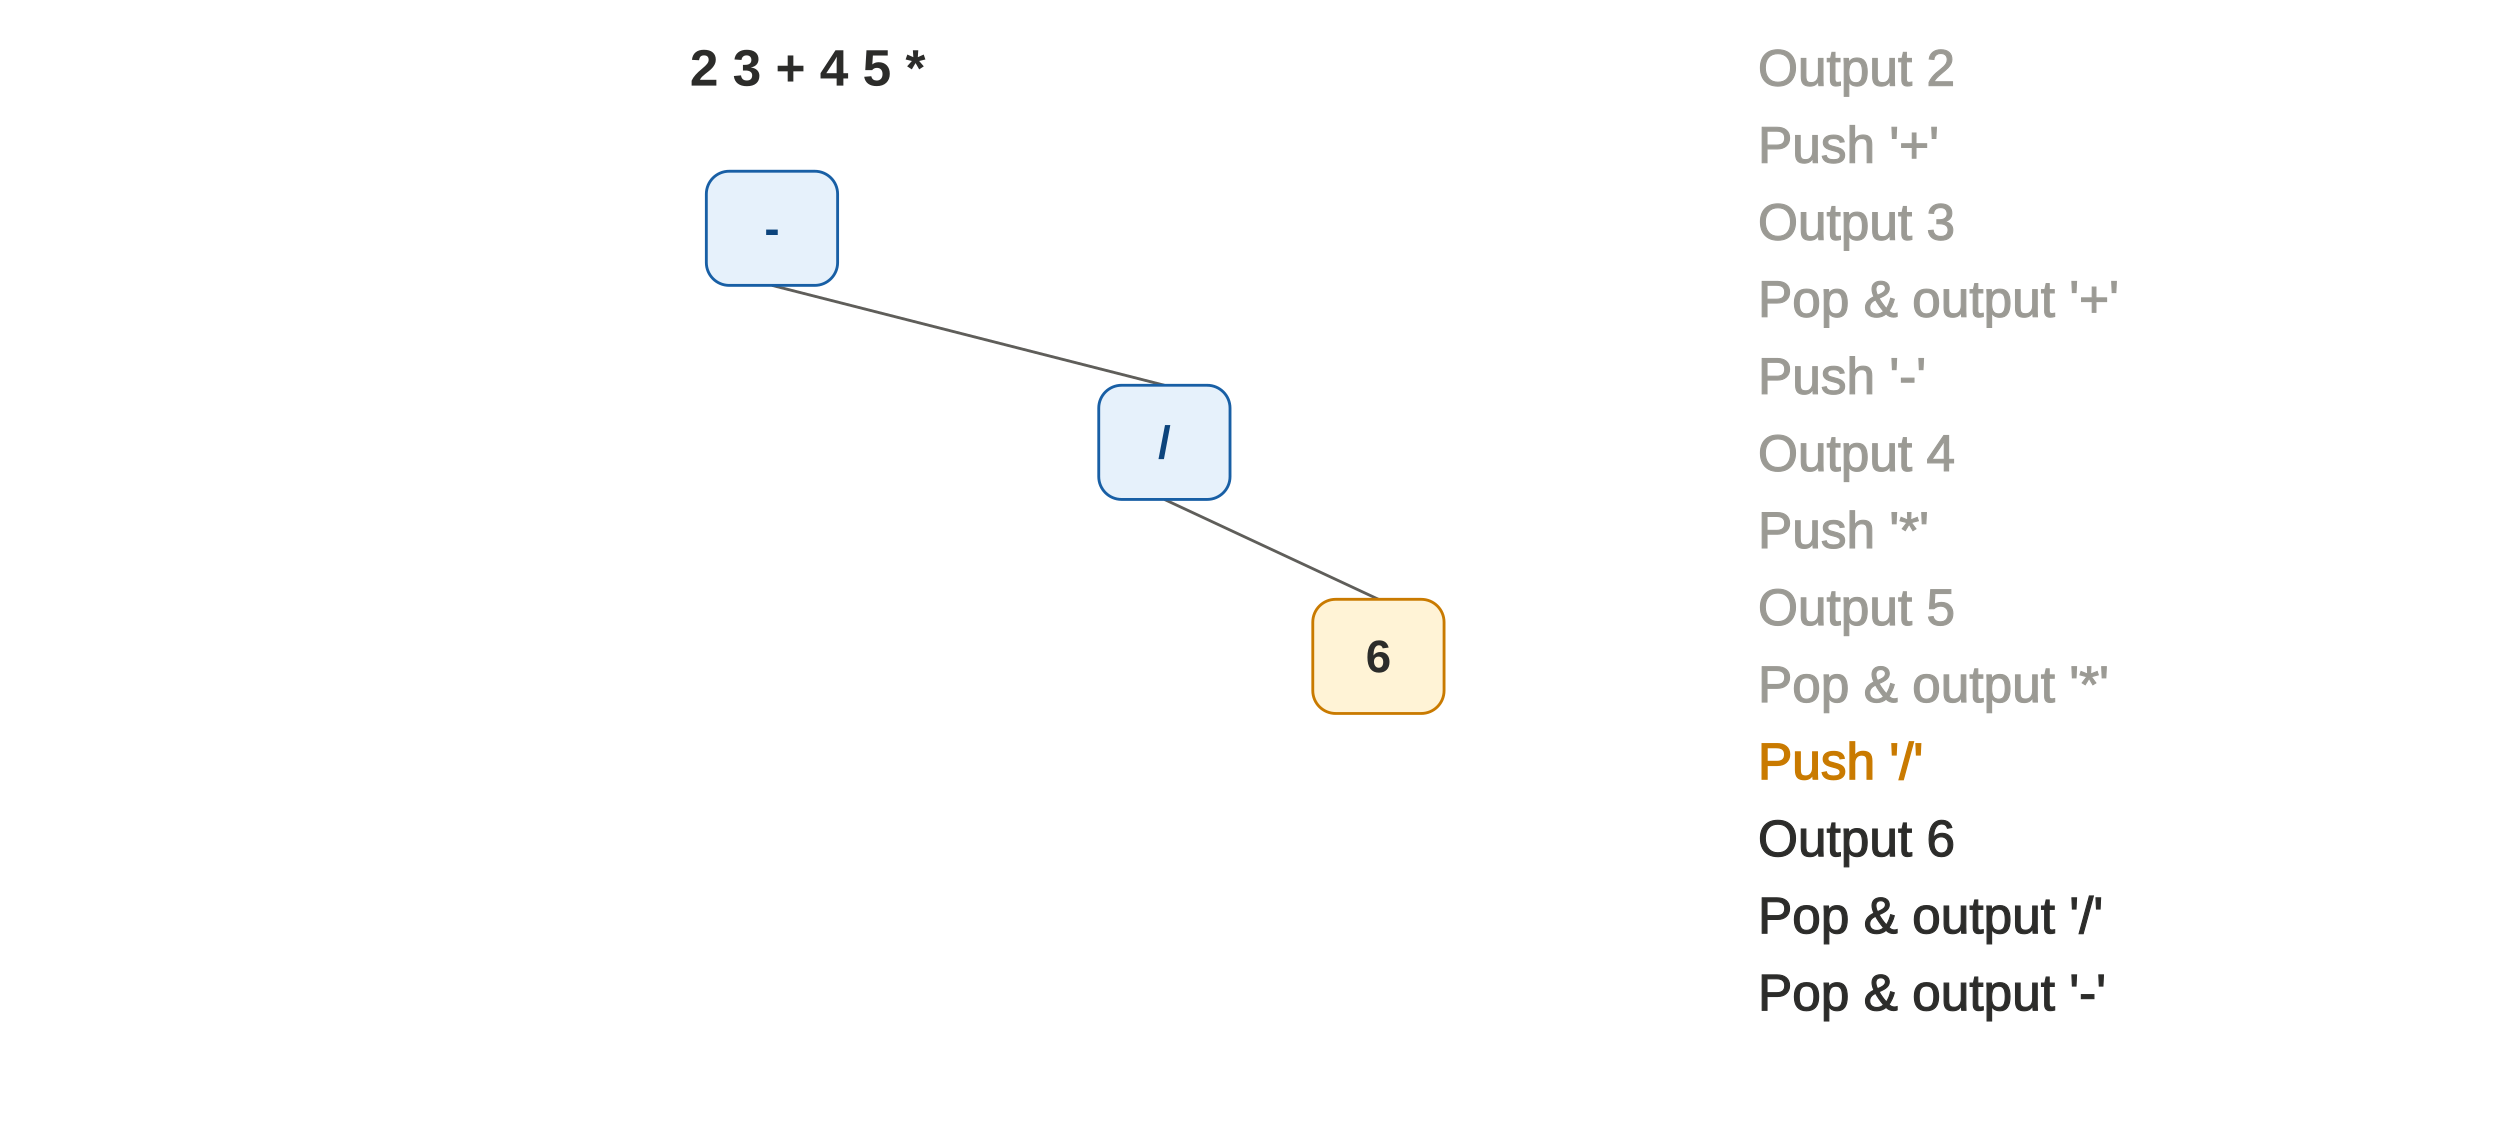
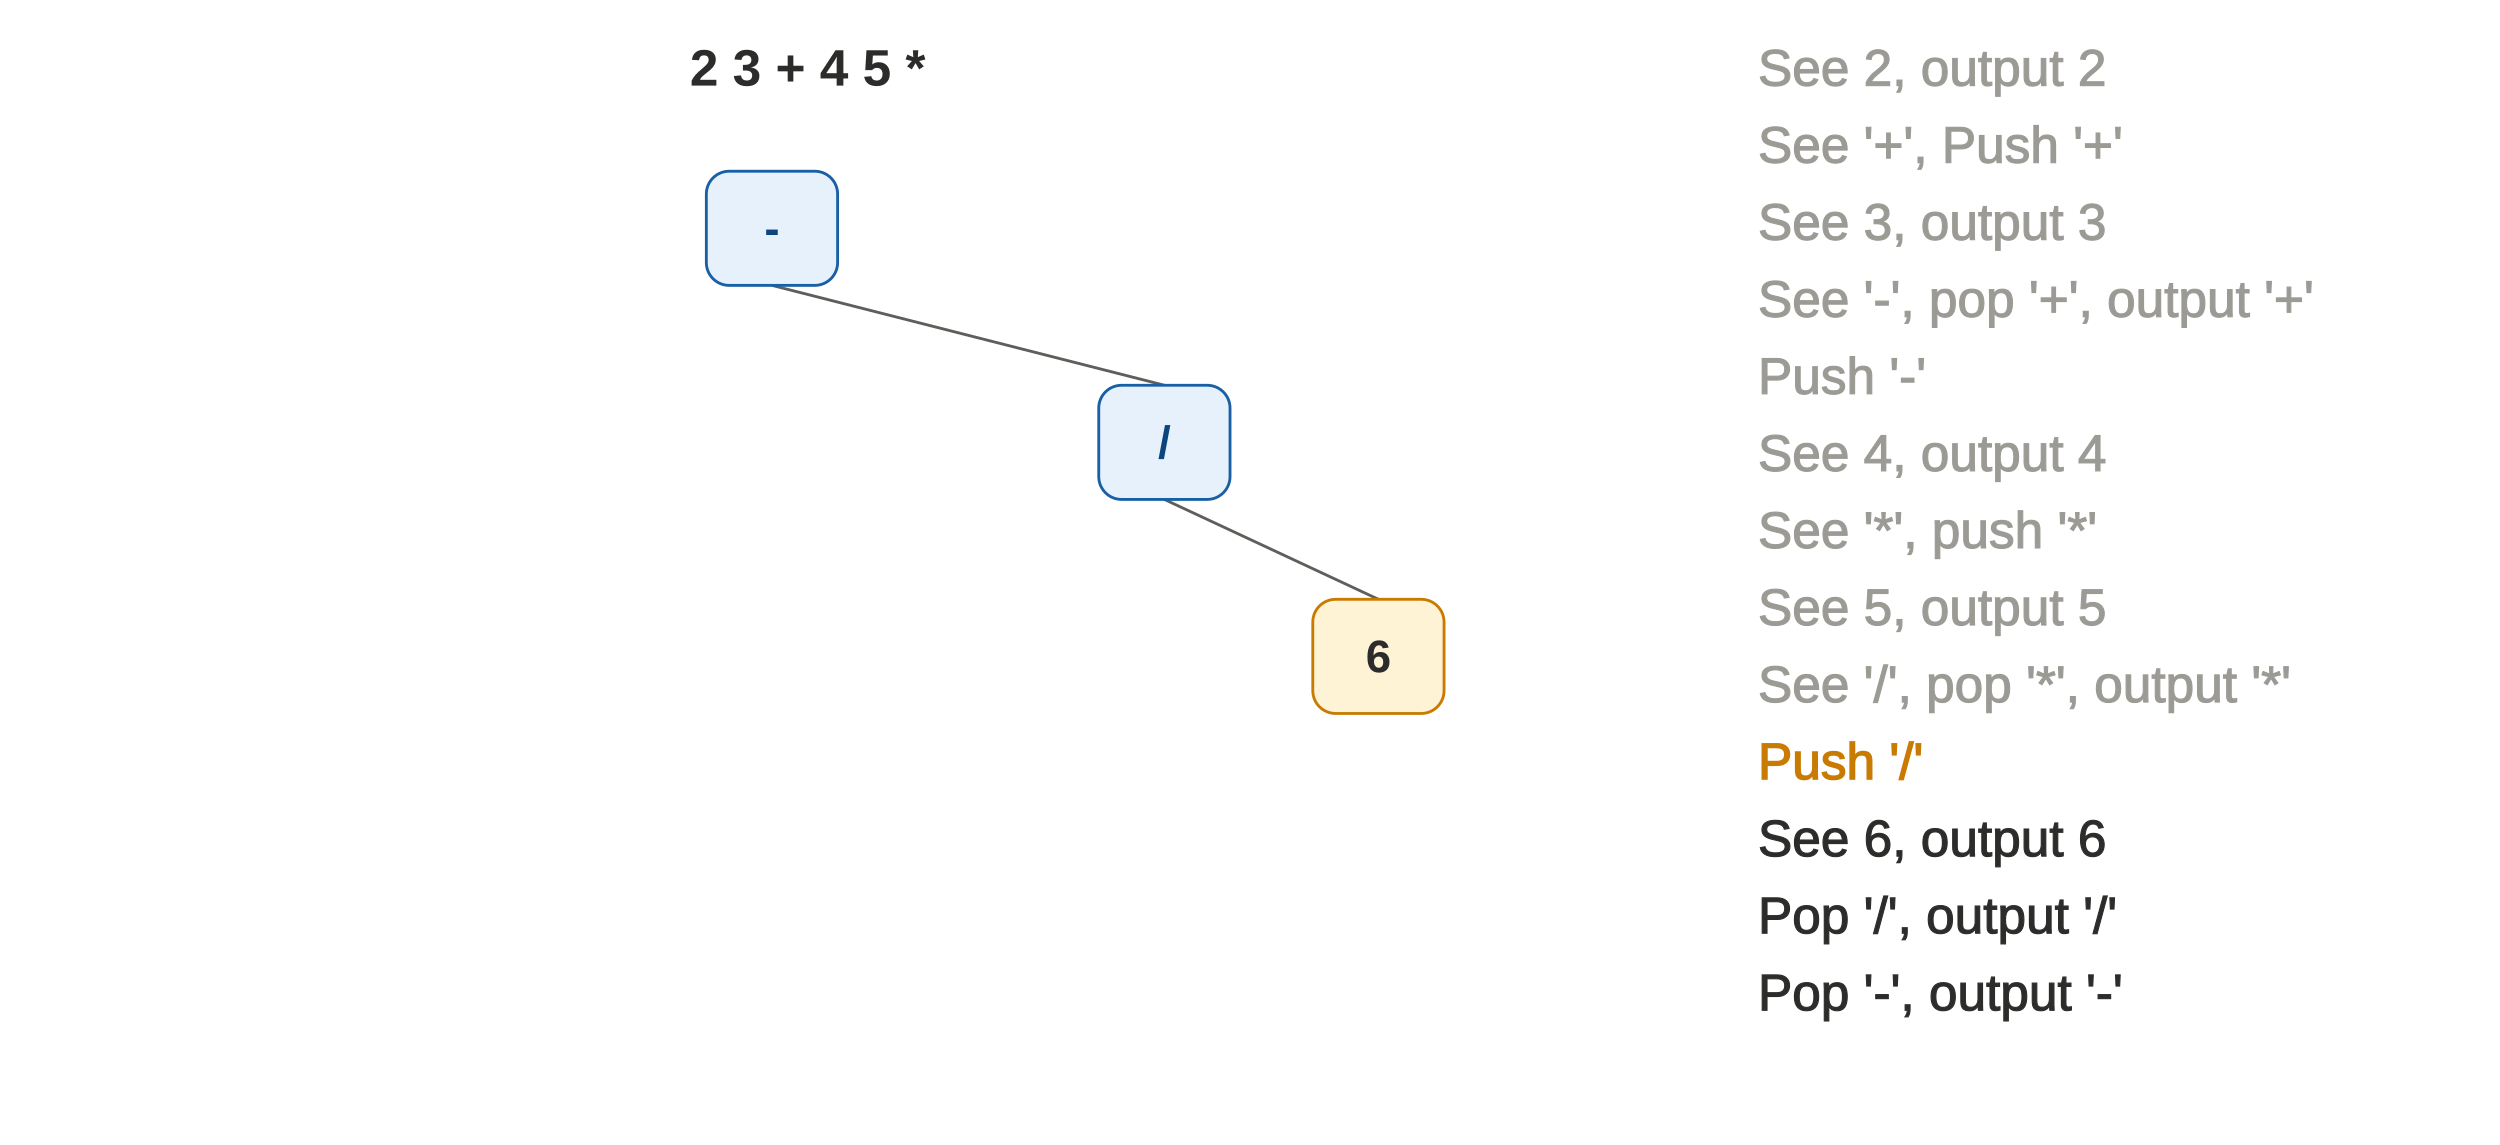
<svg xmlns="http://www.w3.org/2000/svg" width="876" height="401" viewBox="0 0 876 401">
  <text x="283.0" y="30" text-anchor="middle" font-family="Arial, Helvetica, sans-serif" font-size="18" font-weight="600" fill="#2C2C2A">2 3 + 4 5 *</text>
  <line x1="270.5" y1="100.0" x2="408.0" y2="135.0" stroke="#5F5E5A" stroke-width="1" />
  <line x1="408.0" y1="175.0" x2="483.0" y2="210.0" stroke="#5F5E5A" stroke-width="1" />
  <rect x="247.5" y="60.0" width="46" height="40" rx="8" fill="#E6F1FB" stroke="#185FA5" stroke-width="1" />
  <text x="270.5" y="80.0" text-anchor="middle" dominant-baseline="central" font-family="Arial, Helvetica, sans-serif" font-size="16" font-weight="600" fill="#0C447C">-</text>
  <rect x="385.0" y="135.0" width="46" height="40" rx="8" fill="#E6F1FB" stroke="#185FA5" stroke-width="1" />
  <text x="408.0" y="155.0" text-anchor="middle" dominant-baseline="central" font-family="Arial, Helvetica, sans-serif" font-size="16" font-weight="600" fill="#0C447C">/</text>
  <rect x="460.0" y="210.0" width="46" height="40" rx="8" fill="#FFF3D6" stroke="#C97A00" stroke-width="1" />
  <text x="483.0" y="230.0" text-anchor="middle" dominant-baseline="central" font-family="Arial, Helvetica, sans-serif" font-size="16" font-weight="600" fill="#2C2C2A">6</text>
-   <text id="log-line-1" x="616.0" y="30.0" font-family="Arial, Helvetica, sans-serif" font-size="18" fill="#9B9A94" stroke="#9B9A94" stroke-width="0.4">Output 2</text>
-   <text id="log-line-2" x="616.0" y="57.0" font-family="Arial, Helvetica, sans-serif" font-size="18" fill="#9B9A94" stroke="#9B9A94" stroke-width="0.4">Push '+'</text>
-   <text id="log-line-3" x="616.0" y="84.0" font-family="Arial, Helvetica, sans-serif" font-size="18" fill="#9B9A94" stroke="#9B9A94" stroke-width="0.4">Output 3</text>
-   <text id="log-line-4" x="616.0" y="111.0" font-family="Arial, Helvetica, sans-serif" font-size="18" fill="#9B9A94" stroke="#9B9A94" stroke-width="0.4">Pop &amp; output '+'</text>
+   <text id="log-line-1" x="616.0" y="30.0" font-family="Arial, Helvetica, sans-serif" font-size="18" fill="#9B9A94" stroke="#9B9A94" stroke-width="0.4">See 2, output 2</text>
+   <text id="log-line-2" x="616.0" y="57.0" font-family="Arial, Helvetica, sans-serif" font-size="18" fill="#9B9A94" stroke="#9B9A94" stroke-width="0.4">See '+', Push '+'</text>
+   <text id="log-line-3" x="616.0" y="84.0" font-family="Arial, Helvetica, sans-serif" font-size="18" fill="#9B9A94" stroke="#9B9A94" stroke-width="0.4">See 3, output 3</text>
+   <text id="log-line-4" x="616.0" y="111.0" font-family="Arial, Helvetica, sans-serif" font-size="18" fill="#9B9A94" stroke="#9B9A94" stroke-width="0.4">See '-', pop '+', output '+'</text>
  <text id="log-line-5" x="616.0" y="138.0" font-family="Arial, Helvetica, sans-serif" font-size="18" fill="#9B9A94" stroke="#9B9A94" stroke-width="0.4">Push '-'</text>
-   <text id="log-line-6" x="616.0" y="165.0" font-family="Arial, Helvetica, sans-serif" font-size="18" fill="#9B9A94" stroke="#9B9A94" stroke-width="0.4">Output 4</text>
-   <text id="log-line-7" x="616.0" y="192.0" font-family="Arial, Helvetica, sans-serif" font-size="18" fill="#9B9A94" stroke="#9B9A94" stroke-width="0.4">Push '*'</text>
-   <text id="log-line-8" x="616.0" y="219.0" font-family="Arial, Helvetica, sans-serif" font-size="18" fill="#9B9A94" stroke="#9B9A94" stroke-width="0.4">Output 5</text>
-   <text id="log-line-9" x="616.0" y="246.0" font-family="Arial, Helvetica, sans-serif" font-size="18" fill="#9B9A94" stroke="#9B9A94" stroke-width="0.4">Pop &amp; output '*'</text>
+   <text id="log-line-6" x="616.0" y="165.0" font-family="Arial, Helvetica, sans-serif" font-size="18" fill="#9B9A94" stroke="#9B9A94" stroke-width="0.4">See 4, output 4</text>
+   <text id="log-line-7" x="616.0" y="192.0" font-family="Arial, Helvetica, sans-serif" font-size="18" fill="#9B9A94" stroke="#9B9A94" stroke-width="0.4">See '*', push '*'</text>
+   <text id="log-line-8" x="616.0" y="219.0" font-family="Arial, Helvetica, sans-serif" font-size="18" fill="#9B9A94" stroke="#9B9A94" stroke-width="0.4">See 5, output 5</text>
+   <text id="log-line-9" x="616.0" y="246.0" font-family="Arial, Helvetica, sans-serif" font-size="18" fill="#9B9A94" stroke="#9B9A94" stroke-width="0.4">See '/', pop '*', output '*'</text>
  <text id="log-line-10" x="616.0" y="273.0" font-family="Arial, Helvetica, sans-serif" font-size="18" fill="#C97A00" stroke="#C97A00" stroke-width="0.5">Push '/'</text>
-   <text id="log-line-11" x="616.0" y="300.0" font-family="Arial, Helvetica, sans-serif" font-size="18" fill="#2C2C2A" stroke="#2C2C2A" stroke-width="0.4">Output 6</text>
-   <text id="log-line-12" x="616.0" y="327.0" font-family="Arial, Helvetica, sans-serif" font-size="18" fill="#2C2C2A" stroke="#2C2C2A" stroke-width="0.4">Pop &amp; output '/'</text>
-   <text id="log-line-13" x="616.0" y="354.0" font-family="Arial, Helvetica, sans-serif" font-size="18" fill="#2C2C2A" stroke="#2C2C2A" stroke-width="0.4">Pop &amp; output '-'</text>
+   <text id="log-line-11" x="616.0" y="300.0" font-family="Arial, Helvetica, sans-serif" font-size="18" fill="#2C2C2A" stroke="#2C2C2A" stroke-width="0.4">See 6, output 6</text>
+   <text id="log-line-12" x="616.0" y="327.0" font-family="Arial, Helvetica, sans-serif" font-size="18" fill="#2C2C2A" stroke="#2C2C2A" stroke-width="0.4">Pop '/', output '/'</text>
+   <text id="log-line-13" x="616.0" y="354.0" font-family="Arial, Helvetica, sans-serif" font-size="18" fill="#2C2C2A" stroke="#2C2C2A" stroke-width="0.4">Pop '-', output '-'</text>
</svg>
